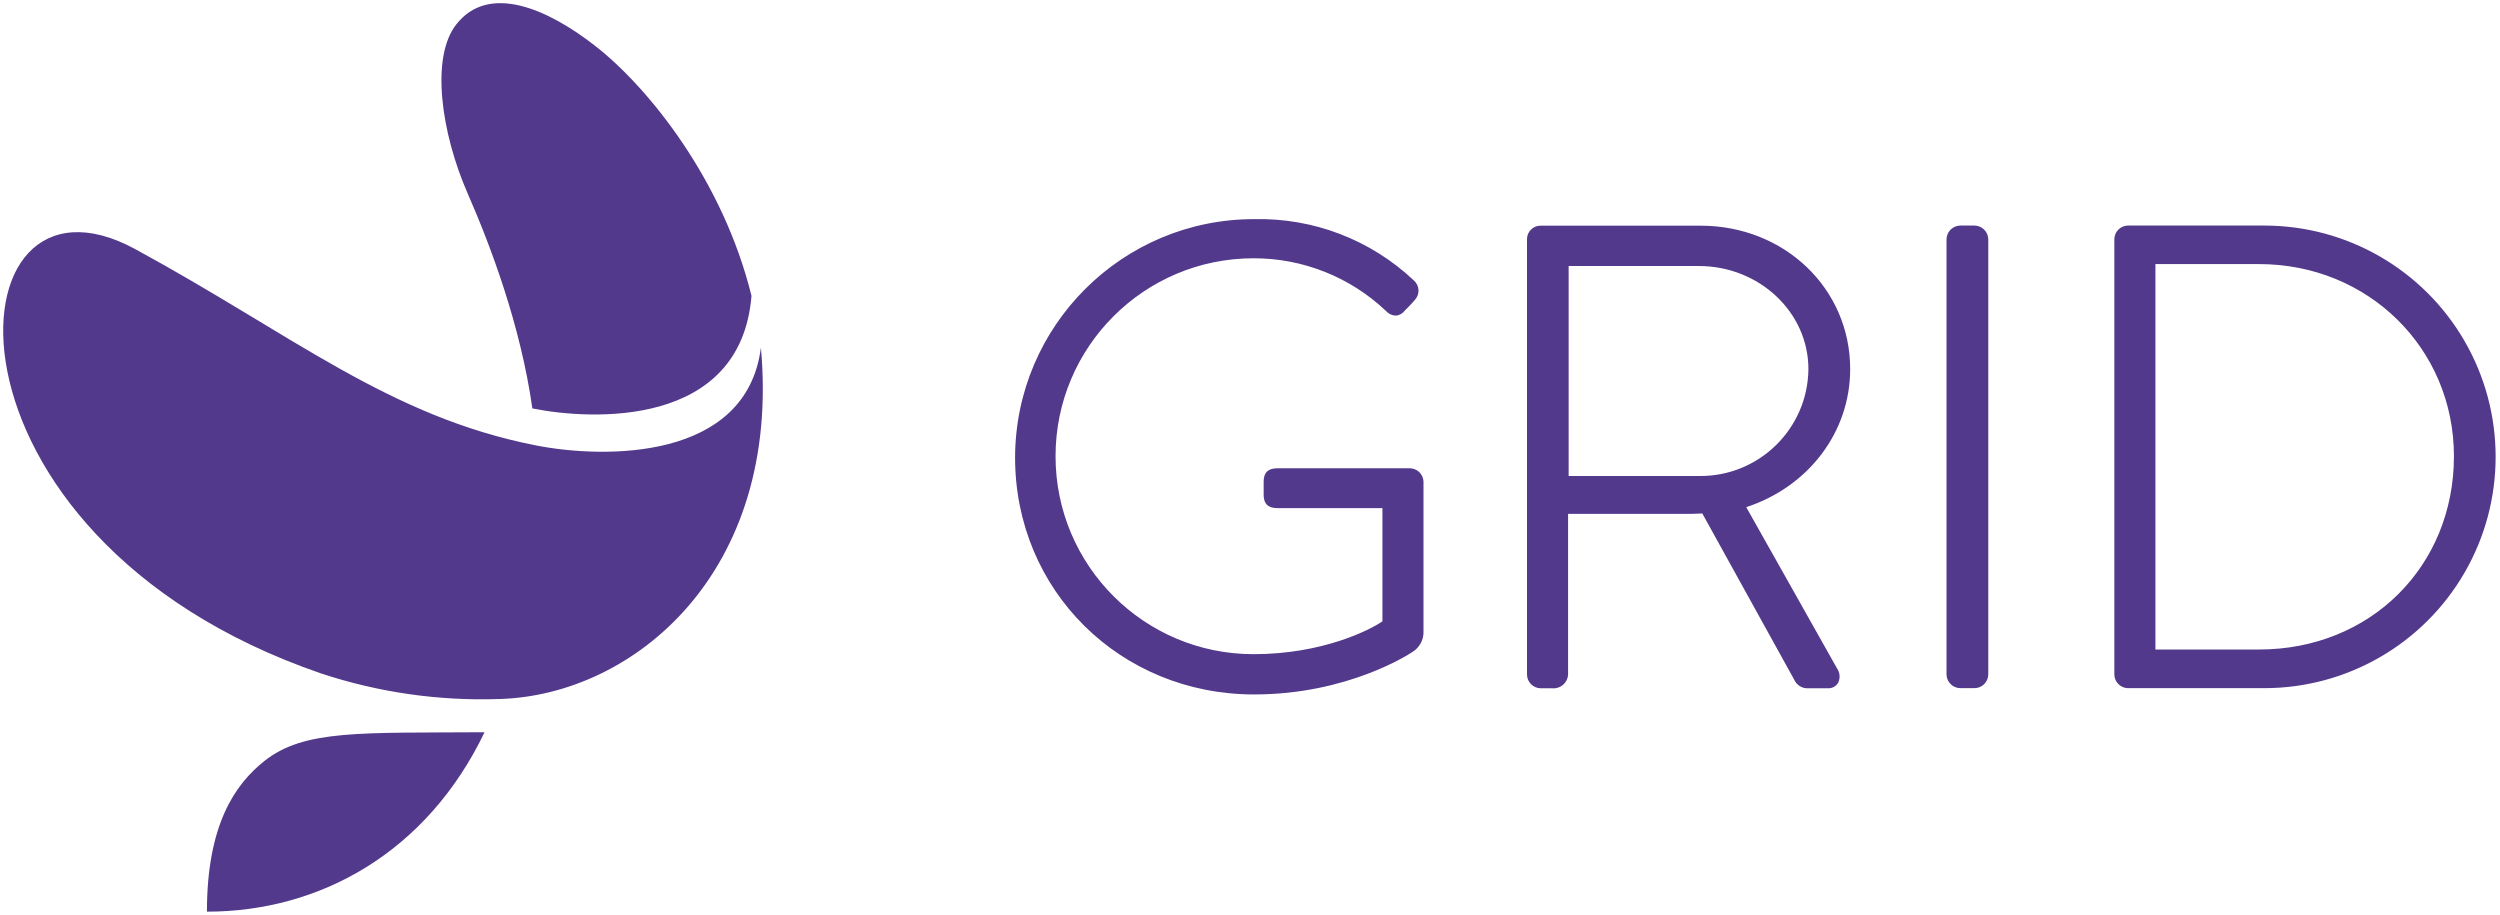
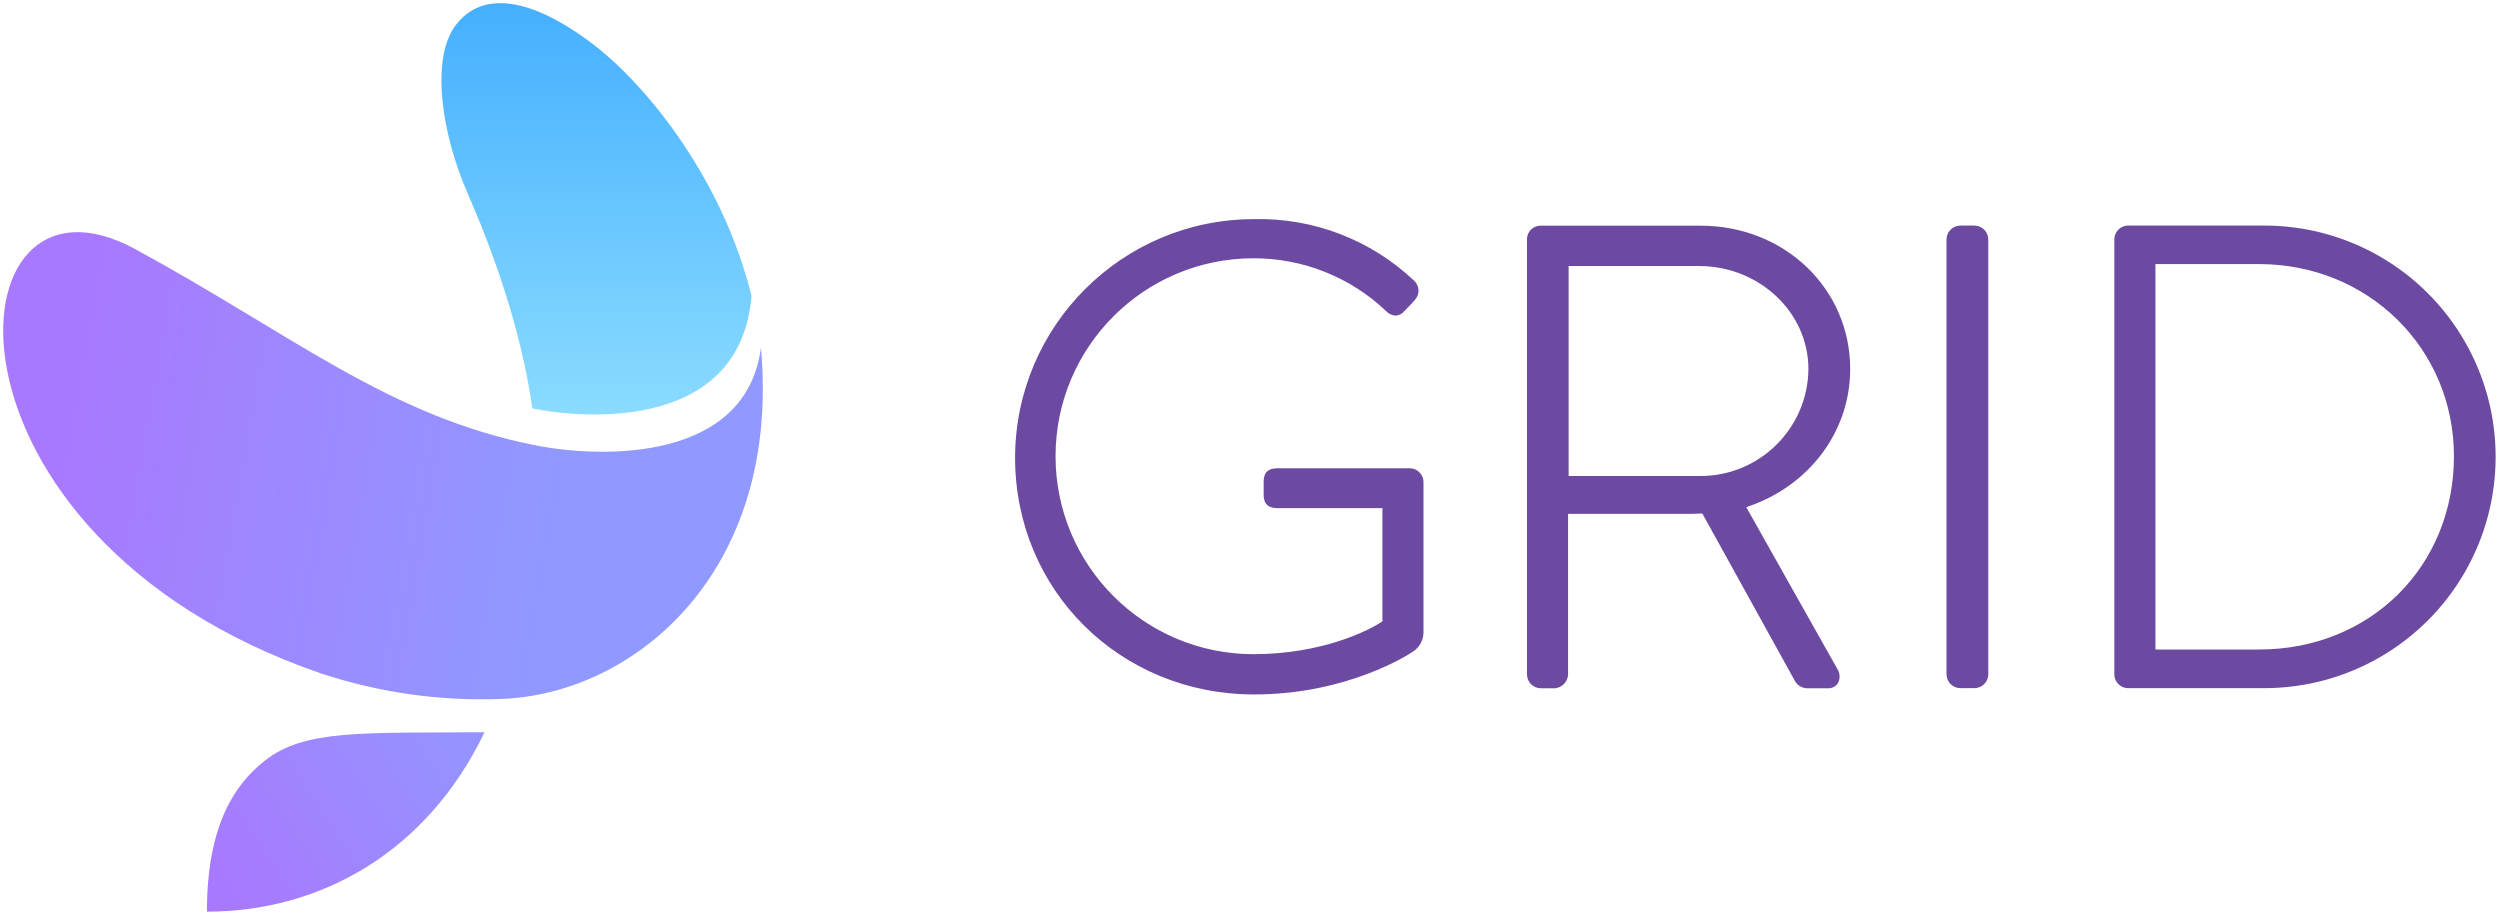
- <svg xmlns="http://www.w3.org/2000/svg" width="500" height="183" viewBox="0 0 500 183">
-   <g fill="#52398C">
-     <path d="M281.945 93.653h-26.459c-1.858 0-2.756.86-2.756 2.631v2.581c0 1.247.287 2.756 2.756 2.756h20.998v22.643c-2.581 1.783-12.032 6.571-25.786 6.571-21.864 0-39.589-17.724-39.589-39.589 0-21.864 17.724-39.589 39.589-39.589 9.852-.025 19.336 3.743 26.484 10.524.5.572 1.212.914 1.97.948.721-.059 1.38-.427 1.808-1.01.648-.648 1.421-1.421 2.007-2.132.501-.533.765-1.245.732-1.976-.033-.731-.36-1.417-.907-1.902-8.619-8.143-20.103-12.557-31.958-12.282-26.361-.014-47.756 21.32-47.818 47.681 0 26.584 20.998 47.382 47.818 47.382 18.703 0 31.06-8.092 31.621-8.479 1.471-.88 2.335-2.502 2.244-4.214v-29.925c-.079-1.465-1.288-2.614-2.756-2.618zm88.092-19.838c0-16.097-13.13-28.679-29.925-28.679h-31.958c-.736-.017-1.447.268-1.968.789-.521.521-.805 1.232-.788 1.968v87.02c.02 1.511 1.244 2.73 2.756 2.743h2.319c.784.069 1.562-.185 2.155-.703.593-.518.949-1.254.987-2.041v-32.132h22.681c1.446 0 2.731 0 4.165-.087l18.367 33.217c.473 1.098 1.573 1.792 2.768 1.746h4.002c.831.038 1.615-.39 2.032-1.11.445-.901.373-1.971-.187-2.805l-18.192-32.307c12.481-4.102 20.786-15.037 20.786-27.618zm-8.354 0c-.117 11.913-9.858 21.481-21.771 21.384h-26.185v-41.995h26.047c12.082 0 21.908 9.252 21.908 20.611zm33.217-28.703h-2.843c-1.513.02-2.735 1.242-2.756 2.756v87.02c.027 1.509 1.247 2.723 2.756 2.743h2.718c.748.027 1.476-.249 2.018-.765.542-.516.853-1.229.863-1.978v-87.02c-.02-1.513-1.242-2.735-2.756-2.756zm57.968 0h-27.369c-1.47.073-2.626 1.284-2.631 2.756v87.02c.011 1.467 1.166 2.67 2.631 2.743h27.369c16.527 0 31.798-8.817 40.062-23.13 8.263-14.313 8.263-31.947 0-46.259-8.263-14.313-23.535-23.13-40.062-23.13zm37.918 46.135c0 22.057-16.746 38.653-38.953 38.653h-20.748v-77.082h20.748c21.833 0 38.953 16.883 38.953 38.429zm-338.603-21.733c-2.88 22.706-31.434 22.219-44.888 19.589-29.526-5.761-48.828-22.219-80.312-39.314-37.544-20.349-42.893 57.294 37.157 84.875 11.553 3.83 23.697 5.569 35.86 5.137 26.796-.835 56.272-25.299 52.182-70.287zm-55.274 76.933c-24.738.175-36.047-.586-44.027 5.748-5.885 4.676-11.496 12.756-11.496 30.137 22.556 0 43.965-11.796 55.524-35.885zM150.299 59.177c-5.661-23.017-20.524-41.646-31.309-50.037-9.426-7.344-21.197-12.569-27.718-4.277-5.237 6.633-3.005 21.783 2.244 33.791 4.576 10.436 10.599 26.372 12.955 43.03 11.584 2.344 41.658 4.052 43.828-22.506z" />
+ <svg xmlns="http://www.w3.org/2000/svg" height="183" viewBox="0 0 500 183" width="500">
+   <linearGradient id="a" x1="7.18%" x2="73.582%" y1="50%" y2="57.104%">
+     <stop offset="0" stop-color="#a879ff" />
+     <stop offset="1" stop-color="#9099ff" />
+   </linearGradient>
+   <linearGradient id="b" x1="0%" x2="100%" y1="70.886%" y2="29.114%">
+     <stop offset="0" stop-color="#a879ff" />
+     <stop offset="1" stop-color="#9593ff" />
+   </linearGradient>
+   <linearGradient id="c" x1="50%" x2="50%" y1="0%" y2="100%">
+     <stop offset="0" stop-color="#45afff" />
+     <stop offset="1" stop-color="#8adcff" />
+   </linearGradient>
+   <g fill="none">
+     <path d="m281.945 93.653h-26.459c-1.858 0-2.756.86-2.756 2.631v2.581c0 1.247.287 2.756 2.756 2.756h20.998v22.643c-2.581 1.783-12.032 6.571-25.786 6.571-21.864 0-39.589-17.724-39.589-39.589 0-21.864 17.724-39.589 39.589-39.589 9.852-.025 19.336 3.743 26.484 10.524.5.572 1.212.914 1.97.948.721-.059 1.38-.427 1.808-1.01.648-.648 1.421-1.421 2.007-2.132.501-.533.765-1.245.732-1.976s-.36-1.417-.907-1.902c-8.619-8.143-20.103-12.557-31.958-12.282-26.361-.014-47.756 21.32-47.818 47.681 0 26.584 20.998 47.382 47.818 47.382 18.703 0 31.06-8.092 31.621-8.479 1.471-.88 2.335-2.502 2.244-4.214v-29.925c-.079-1.465-1.288-2.614-2.756-2.618zm88.092-19.838c0-16.097-13.13-28.679-29.925-28.679h-31.958c-.736-.017-1.447.268-1.968.789-.521.521-.805 1.232-.788 1.968v87.02c.02 1.511 1.244 2.73 2.756 2.743h2.319c.784.069 1.562-.185 2.155-.703.593-.518.949-1.254.987-2.041v-32.132h22.681c1.446 0 2.731 0 4.165-.087l18.367 33.217c.473 1.098 1.573 1.792 2.768 1.746h4.002c.831.038 1.615-.39 2.032-1.11.445-.901.373-1.971-.187-2.805l-18.192-32.307c12.481-4.102 20.786-15.037 20.786-27.618zm-8.354 0c-.117 11.913-9.858 21.481-21.771 21.384h-26.185v-41.995h26.047c12.082 0 21.908 9.252 21.908 20.611zm33.217-28.703h-2.843c-1.513.02-2.735 1.242-2.756 2.756v87.02c.027 1.509 1.247 2.723 2.756 2.743h2.718c.748.027 1.476-.249 2.018-.765.542-.516.853-1.229.863-1.978v-87.02c-.02-1.513-1.242-2.735-2.756-2.756zm57.968 0h-27.369c-1.47.073-2.626 1.284-2.631 2.756v87.02c.011 1.467 1.166 2.67 2.631 2.743h27.369c16.527 0 31.798-8.817 40.062-23.13 8.263-14.313 8.263-31.947 0-46.259-8.263-14.313-23.535-23.13-40.062-23.13zm37.918 46.135c0 22.057-16.746 38.653-38.953 38.653h-20.748v-77.082h20.748c21.833 0 38.953 16.883 38.953 38.429z" fill="#6c4aa2" />
+     <path d="m152.182 69.514c-2.88 22.706-31.434 22.219-44.888 19.589-29.526-5.761-48.828-22.219-80.312-39.314-37.544-20.349-42.893 57.294 37.157 84.875 11.553 3.83 23.697 5.569 35.86 5.137 26.796-.835 56.272-25.299 52.182-70.287z" fill="url(#a)" />
+     <path d="m96.908 146.446c-24.738.175-36.047-.586-44.027 5.748-5.885 4.676-11.496 12.756-11.496 30.137 22.556 0 43.965-11.796 55.524-35.885z" fill="url(#b)" />
+     <path d="m150.299 59.177c-5.661-23.017-20.524-41.646-31.309-50.037-9.426-7.344-21.197-12.569-27.718-4.277-5.237 6.633-3.005 21.783 2.244 33.791 4.576 10.436 10.599 26.372 12.955 43.03 11.584 2.344 41.658 4.052 43.828-22.506z" fill="url(#c)" />
  </g>
</svg>
